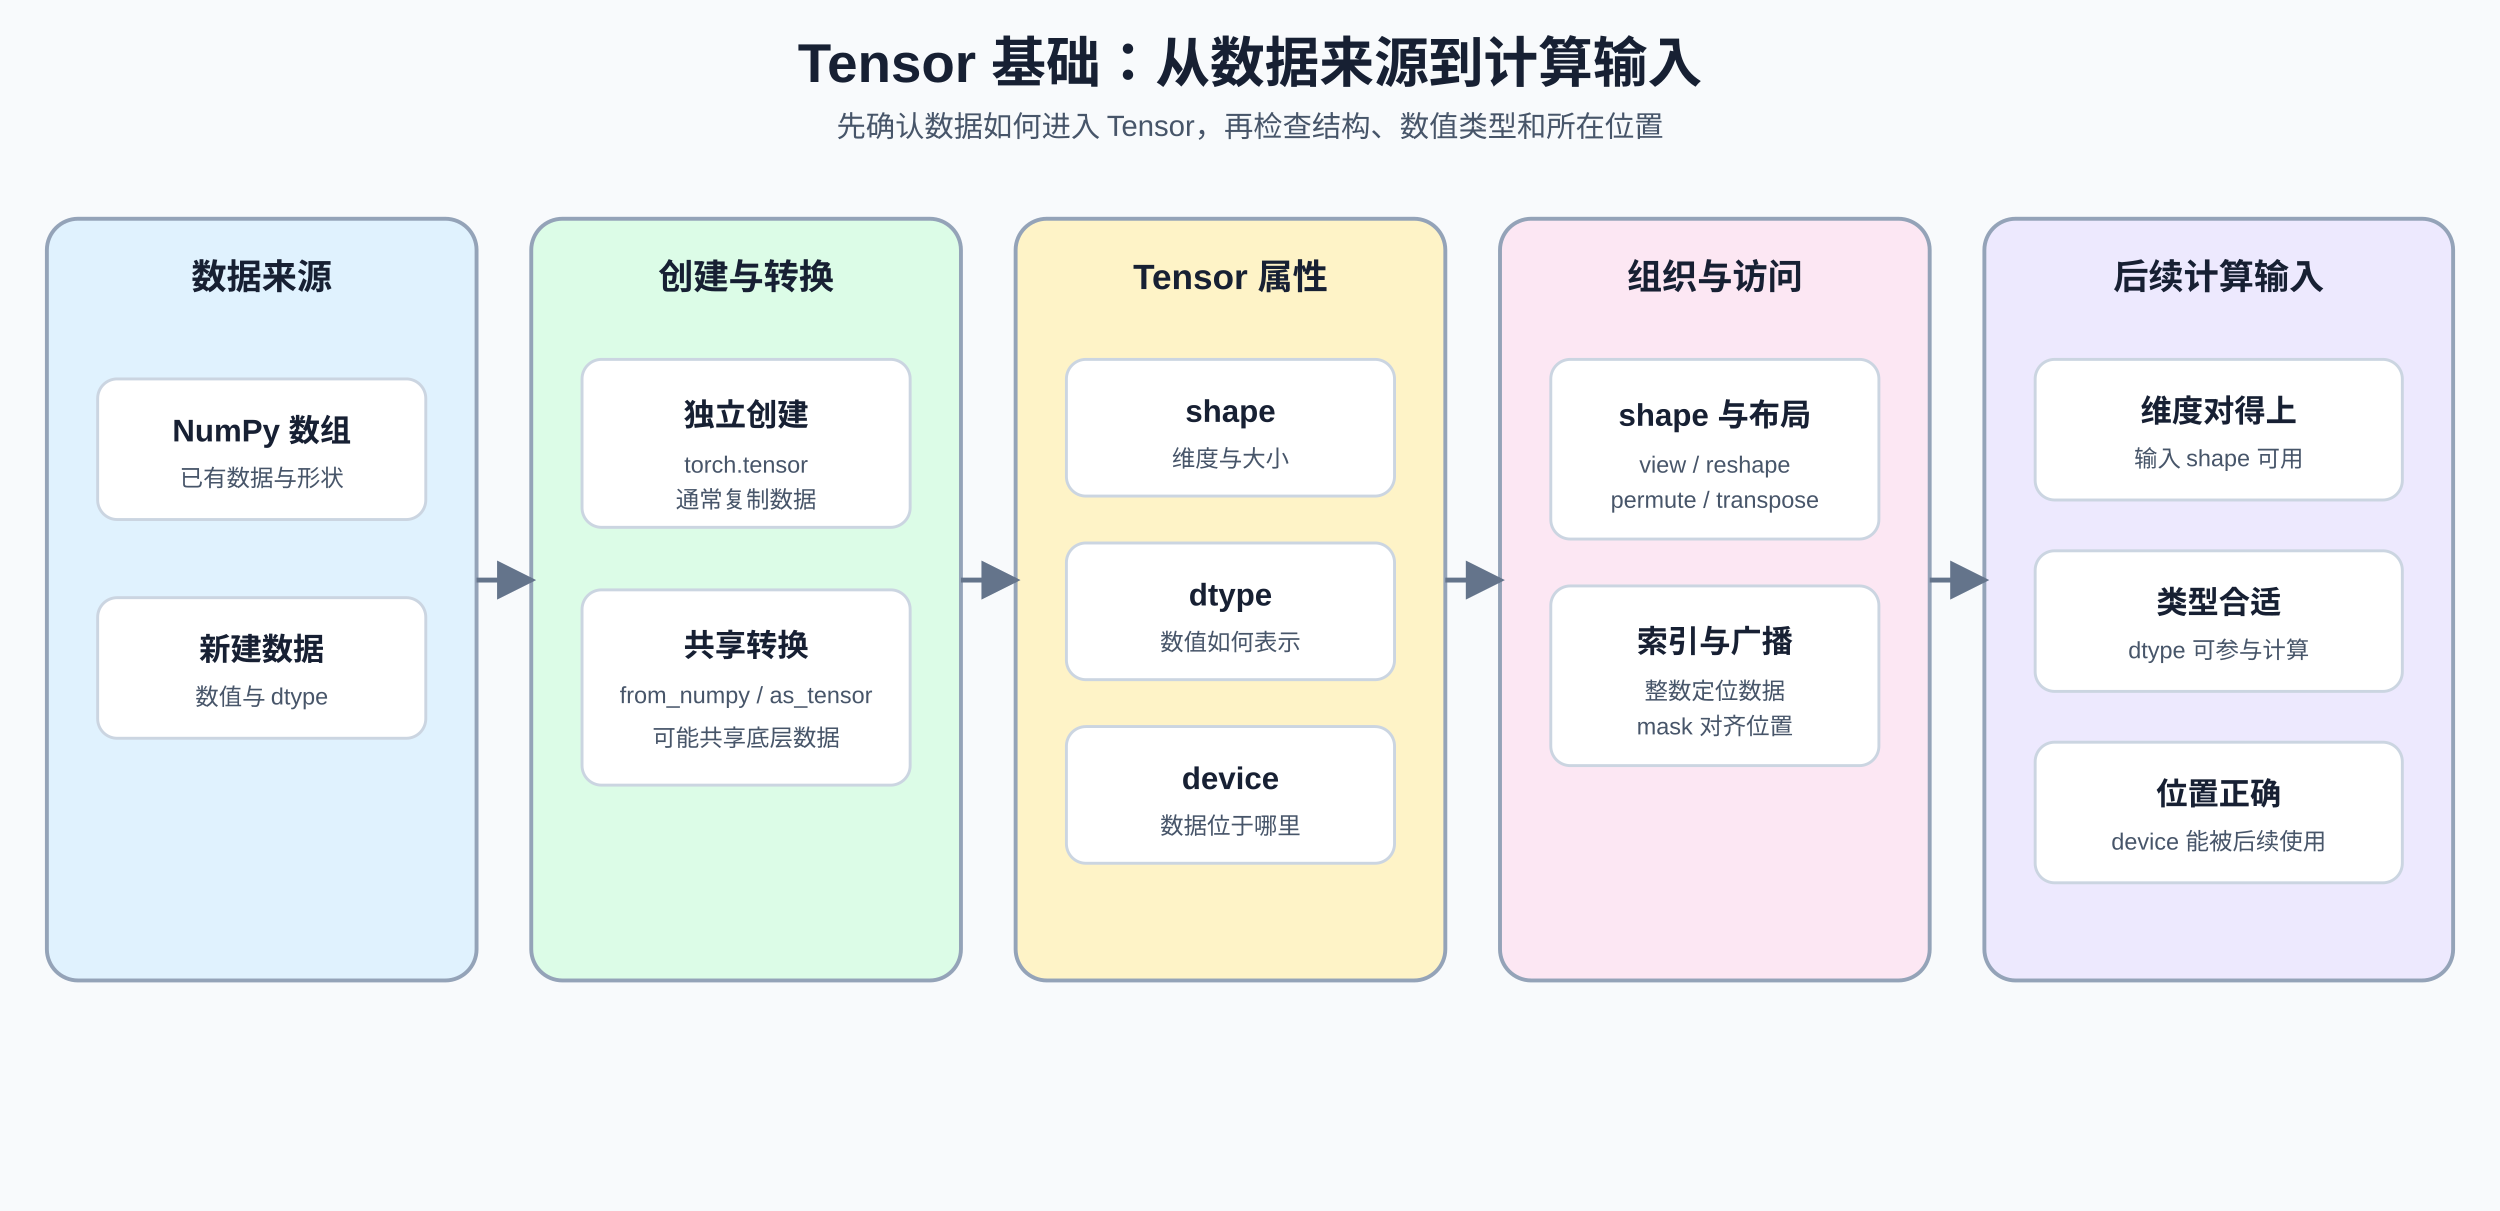
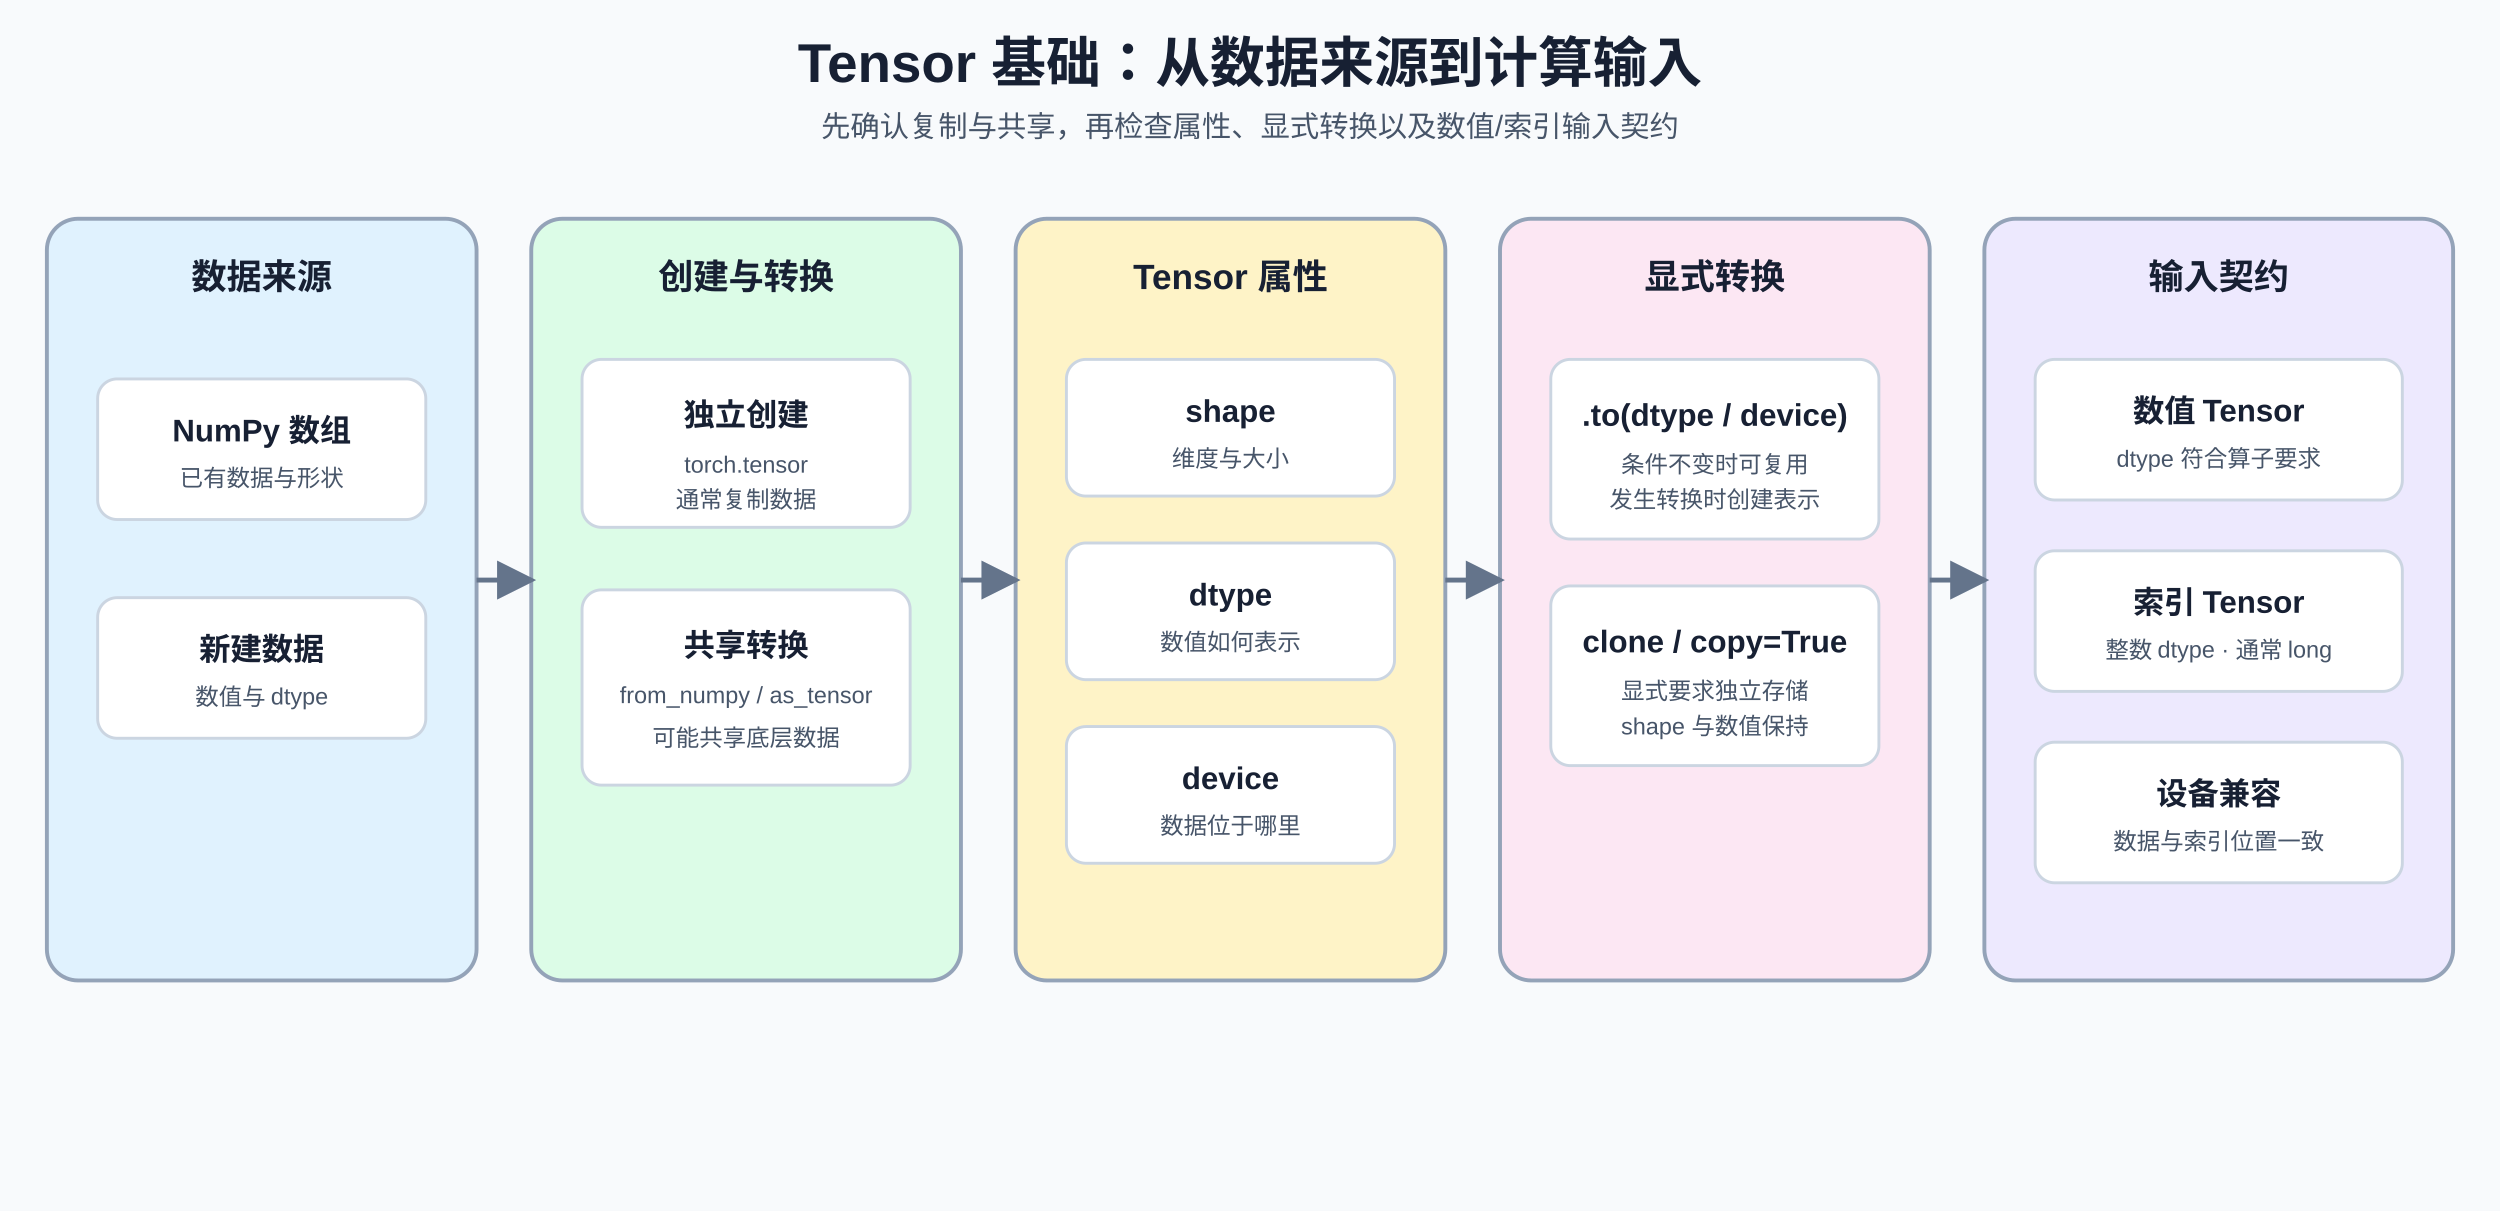
<svg xmlns="http://www.w3.org/2000/svg" width="1280" height="620" viewBox="0 0 1280 620">
  <defs>
    <marker id="arrow" markerWidth="8" markerHeight="8" refX="7" refY="4" orient="auto">
      <path d="M0 0L8 4L0 8Z" fill="#64748b" />
    </marker>
    <style>
    text{font-family:Arial,'Microsoft YaHei',sans-serif;fill:#172033}
    .title{font-size:28px;font-weight:700}.sub{font-size:15px;fill:#475569}
    .group{font-size:18px;font-weight:700}.head{font-size:16px;font-weight:700}
    .small{font-size:12px;fill:#475569}
    .panel{stroke:#94a3b8;stroke-width:2;rx:16}.item{stroke:#cbd5e1;stroke-width:1.5;rx:10}
    .flow{stroke:#64748b;stroke-width:2.5;fill:none;marker-end:url(#arrow)}
  </style>
  </defs>
  <rect width="1280" height="620" fill="#f8fafc" />
  <text x="640" y="42" text-anchor="middle" class="title">Tensor 基础：从数据来源到计算输入</text>
-   <text x="640" y="70" text-anchor="middle" class="sub">先确认数据如何进入 Tensor，再检查结构、数值类型和所在位置</text>
+   <text x="640" y="70" text-anchor="middle" class="sub">先确认复制与共享，再检查属性、显式转换以及数值/索引输入契约</text>
  <rect x="24" y="112" width="220" height="390" fill="#e0f2fe" class="panel" />
  <text x="134" y="148" text-anchor="middle" class="group">数据来源</text>
  <rect x="50" y="194" width="168" height="72" fill="#fff" class="item" />
  <text x="134" y="226" text-anchor="middle" class="head">NumPy 数组</text>
  <text x="134" y="249" text-anchor="middle" class="small">已有数据与形状</text>
  <rect x="50" y="306" width="168" height="72" fill="#fff" class="item" />
  <text x="134" y="338" text-anchor="middle" class="head">新建数据</text>
  <text x="134" y="361" text-anchor="middle" class="small">数值与 dtype</text>
  <rect x="272" y="112" width="220" height="390" fill="#dcfce7" class="panel" />
  <text x="382" y="148" text-anchor="middle" class="group">创建与转换</text>
  <rect x="298" y="184" width="168" height="86" fill="#fff" class="item" />
  <text x="382" y="218" text-anchor="middle" class="head">独立创建</text>
  <text x="382" y="242" text-anchor="middle" class="small">torch.tensor</text>
  <text x="382" y="260" text-anchor="middle" class="small">通常复制数据</text>
  <rect x="298" y="302" width="168" height="100" fill="#fff" class="item" />
  <text x="382" y="336" text-anchor="middle" class="head">共享转换</text>
  <text x="382" y="360" text-anchor="middle" class="small">from_numpy / as_tensor</text>
  <text x="382" y="382" text-anchor="middle" class="small">可能共享底层数据</text>
  <rect x="520" y="112" width="220" height="390" fill="#fef3c7" class="panel" />
  <text x="630" y="148" text-anchor="middle" class="group">Tensor 属性</text>
  <rect x="546" y="184" width="168" height="70" fill="#fff" class="item" />
  <text x="630" y="216" text-anchor="middle" class="head">shape</text>
  <text x="630" y="239" text-anchor="middle" class="small">维度与大小</text>
  <rect x="546" y="278" width="168" height="70" fill="#fff" class="item" />
  <text x="630" y="310" text-anchor="middle" class="head">dtype</text>
  <text x="630" y="333" text-anchor="middle" class="small">数值如何表示</text>
  <rect x="546" y="372" width="168" height="70" fill="#fff" class="item" />
  <text x="630" y="404" text-anchor="middle" class="head">device</text>
  <text x="630" y="427" text-anchor="middle" class="small">数据位于哪里</text>
  <rect x="768" y="112" width="220" height="390" fill="#fce7f3" class="panel" />
-   <text x="878" y="148" text-anchor="middle" class="group">组织与访问</text>
+   <text x="878" y="148" text-anchor="middle" class="group">显式转换</text>
  <rect x="794" y="184" width="168" height="92" fill="#fff" class="item" />
-   <text x="878" y="218" text-anchor="middle" class="head">shape 与布局</text>
-   <text x="878" y="242" text-anchor="middle" class="small">view / reshape</text>
-   <text x="878" y="260" text-anchor="middle" class="small">permute / transpose</text>
+   <text x="878" y="218" text-anchor="middle" class="head">.to(dtype / device)</text>
+   <text x="878" y="242" text-anchor="middle" class="small">条件不变时可复用</text>
+   <text x="878" y="260" text-anchor="middle" class="small">发生转换时创建表示</text>
  <rect x="794" y="300" width="168" height="92" fill="#fff" class="item" />
-   <text x="878" y="334" text-anchor="middle" class="head">索引与广播</text>
-   <text x="878" y="358" text-anchor="middle" class="small">整数定位数据</text>
-   <text x="878" y="376" text-anchor="middle" class="small">mask 对齐位置</text>
+   <text x="878" y="334" text-anchor="middle" class="head">clone / copy=True</text>
+   <text x="878" y="358" text-anchor="middle" class="small">显式要求独立存储</text>
+   <text x="878" y="376" text-anchor="middle" class="small">shape 与数值保持</text>
  <rect x="1016" y="112" width="240" height="390" fill="#ede9fe" class="panel" />
-   <text x="1136" y="148" text-anchor="middle" class="group">后续计算输入</text>
+   <text x="1136" y="148" text-anchor="middle" class="group">输入契约</text>
  <rect x="1042" y="184" width="188" height="72" fill="#fff" class="item" />
-   <text x="1136" y="216" text-anchor="middle" class="head">维度对得上</text>
-   <text x="1136" y="239" text-anchor="middle" class="small">输入 shape 可用</text>
+   <text x="1136" y="216" text-anchor="middle" class="head">数值 Tensor</text>
+   <text x="1136" y="239" text-anchor="middle" class="small">dtype 符合算子要求</text>
  <rect x="1042" y="282" width="188" height="72" fill="#fff" class="item" />
-   <text x="1136" y="314" text-anchor="middle" class="head">类型合适</text>
-   <text x="1136" y="337" text-anchor="middle" class="small">dtype 可参与计算</text>
+   <text x="1136" y="314" text-anchor="middle" class="head">索引 Tensor</text>
+   <text x="1136" y="337" text-anchor="middle" class="small">整数 dtype · 通常 long</text>
  <rect x="1042" y="380" width="188" height="72" fill="#fff" class="item" />
-   <text x="1136" y="412" text-anchor="middle" class="head">位置正确</text>
-   <text x="1136" y="435" text-anchor="middle" class="small">device 能被后续使用</text>
+   <text x="1136" y="412" text-anchor="middle" class="head">设备兼容</text>
+   <text x="1136" y="435" text-anchor="middle" class="small">数据与索引位置一致</text>
  <path d="M244 297H272" class="flow" />
  <path d="M492 297H520" class="flow" />
  <path d="M740 297H768" class="flow" />
  <path d="M988 297H1016" class="flow" />
</svg>
